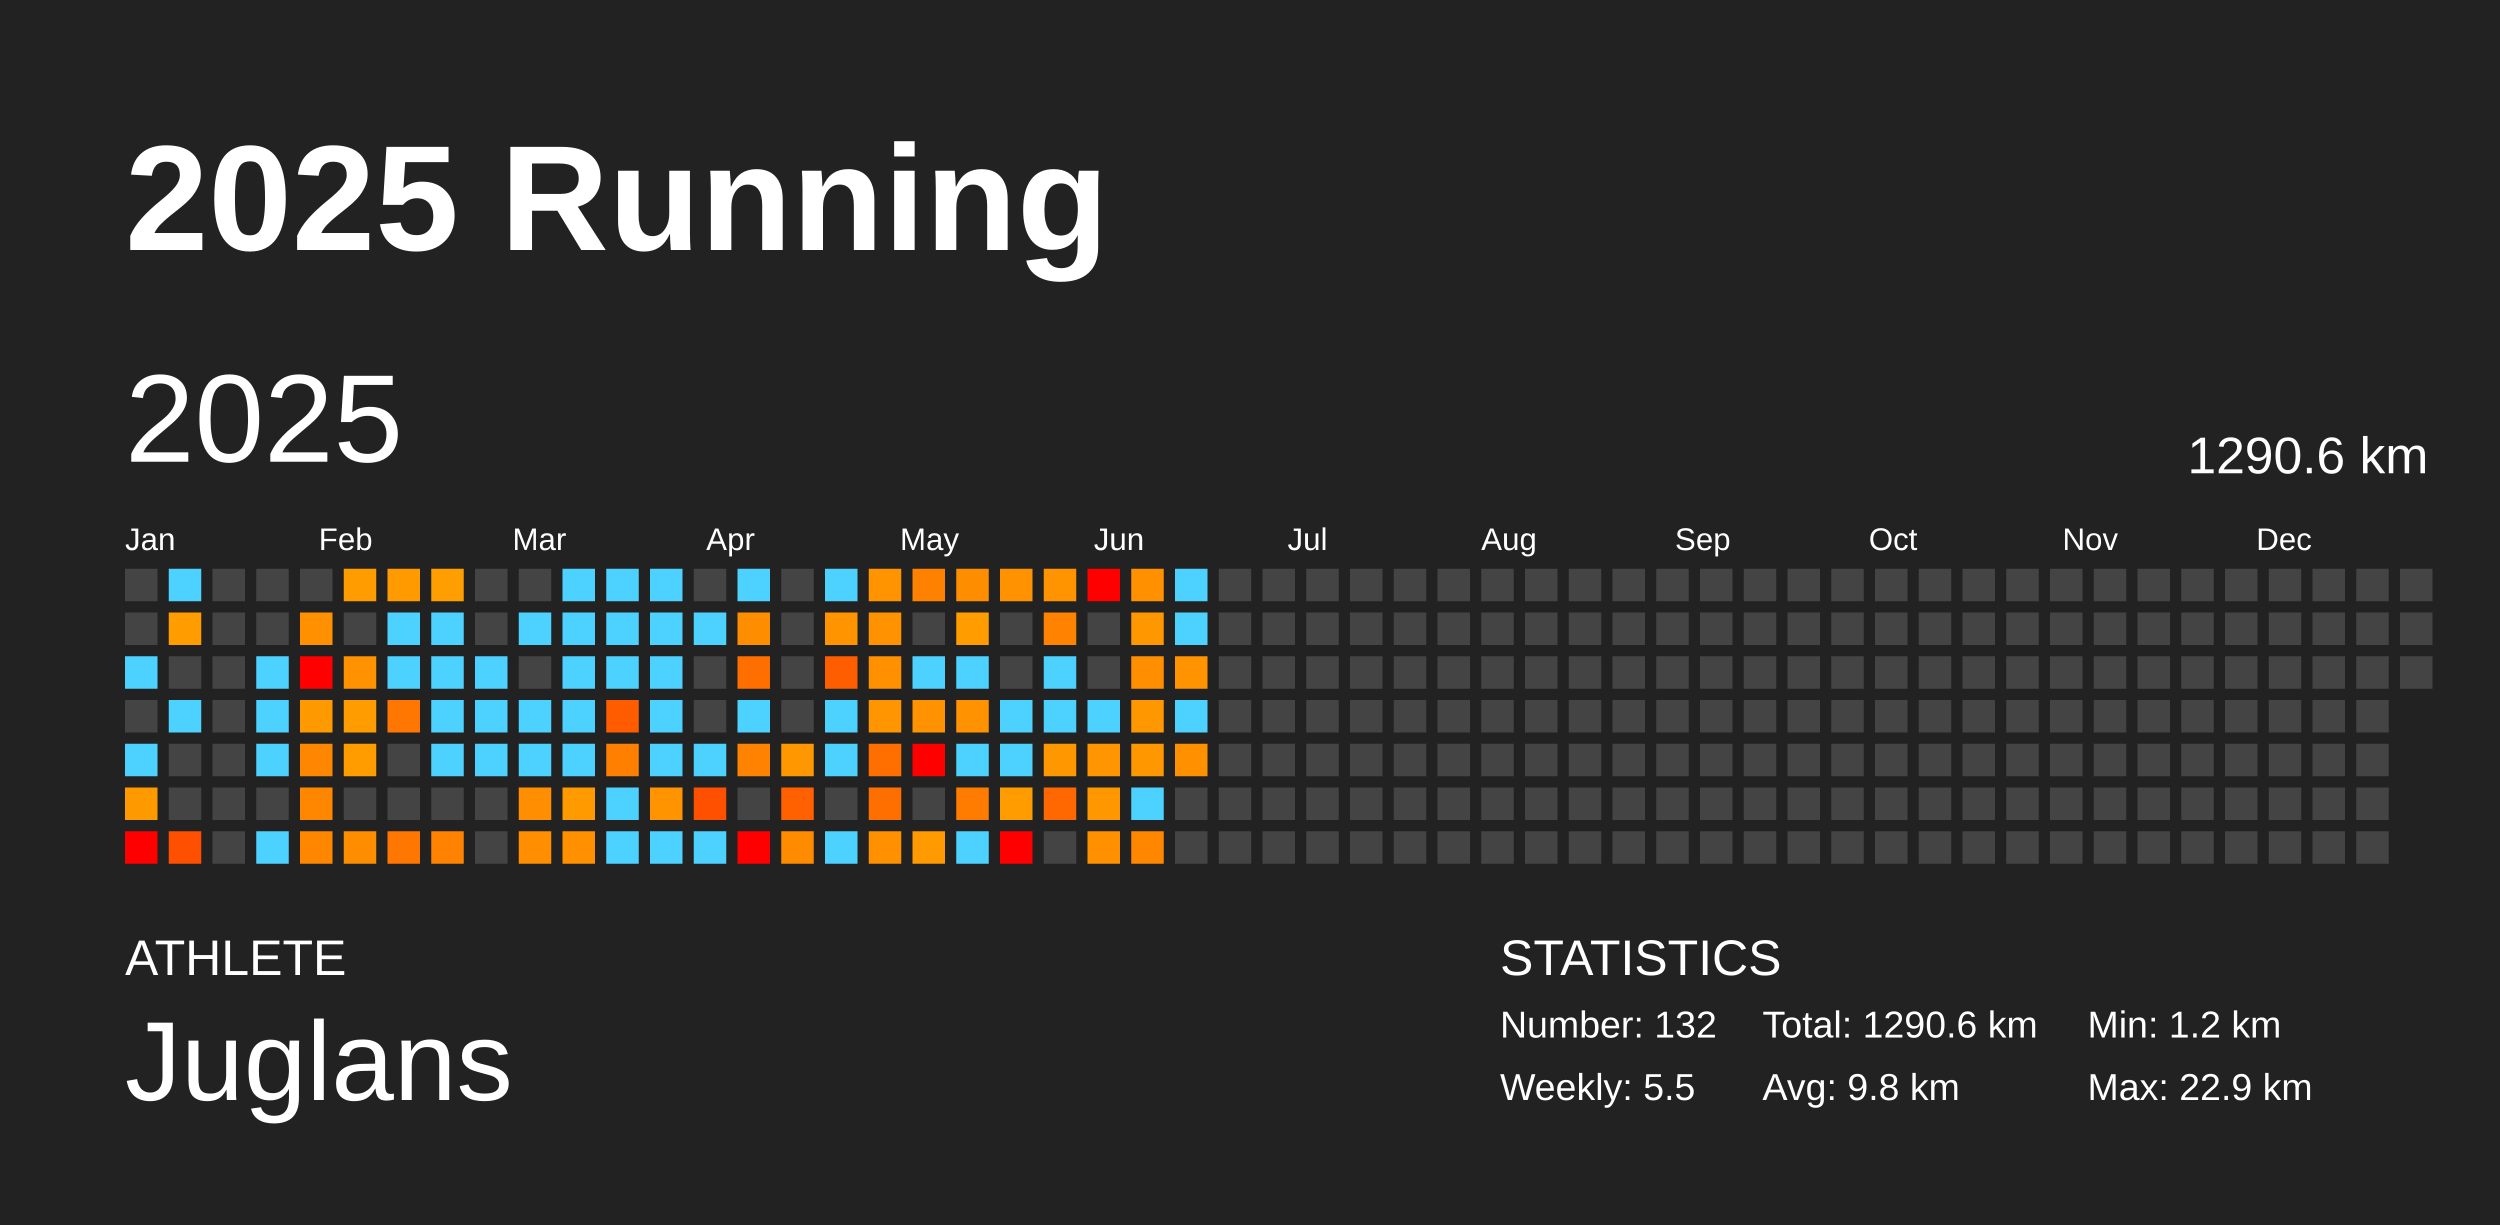
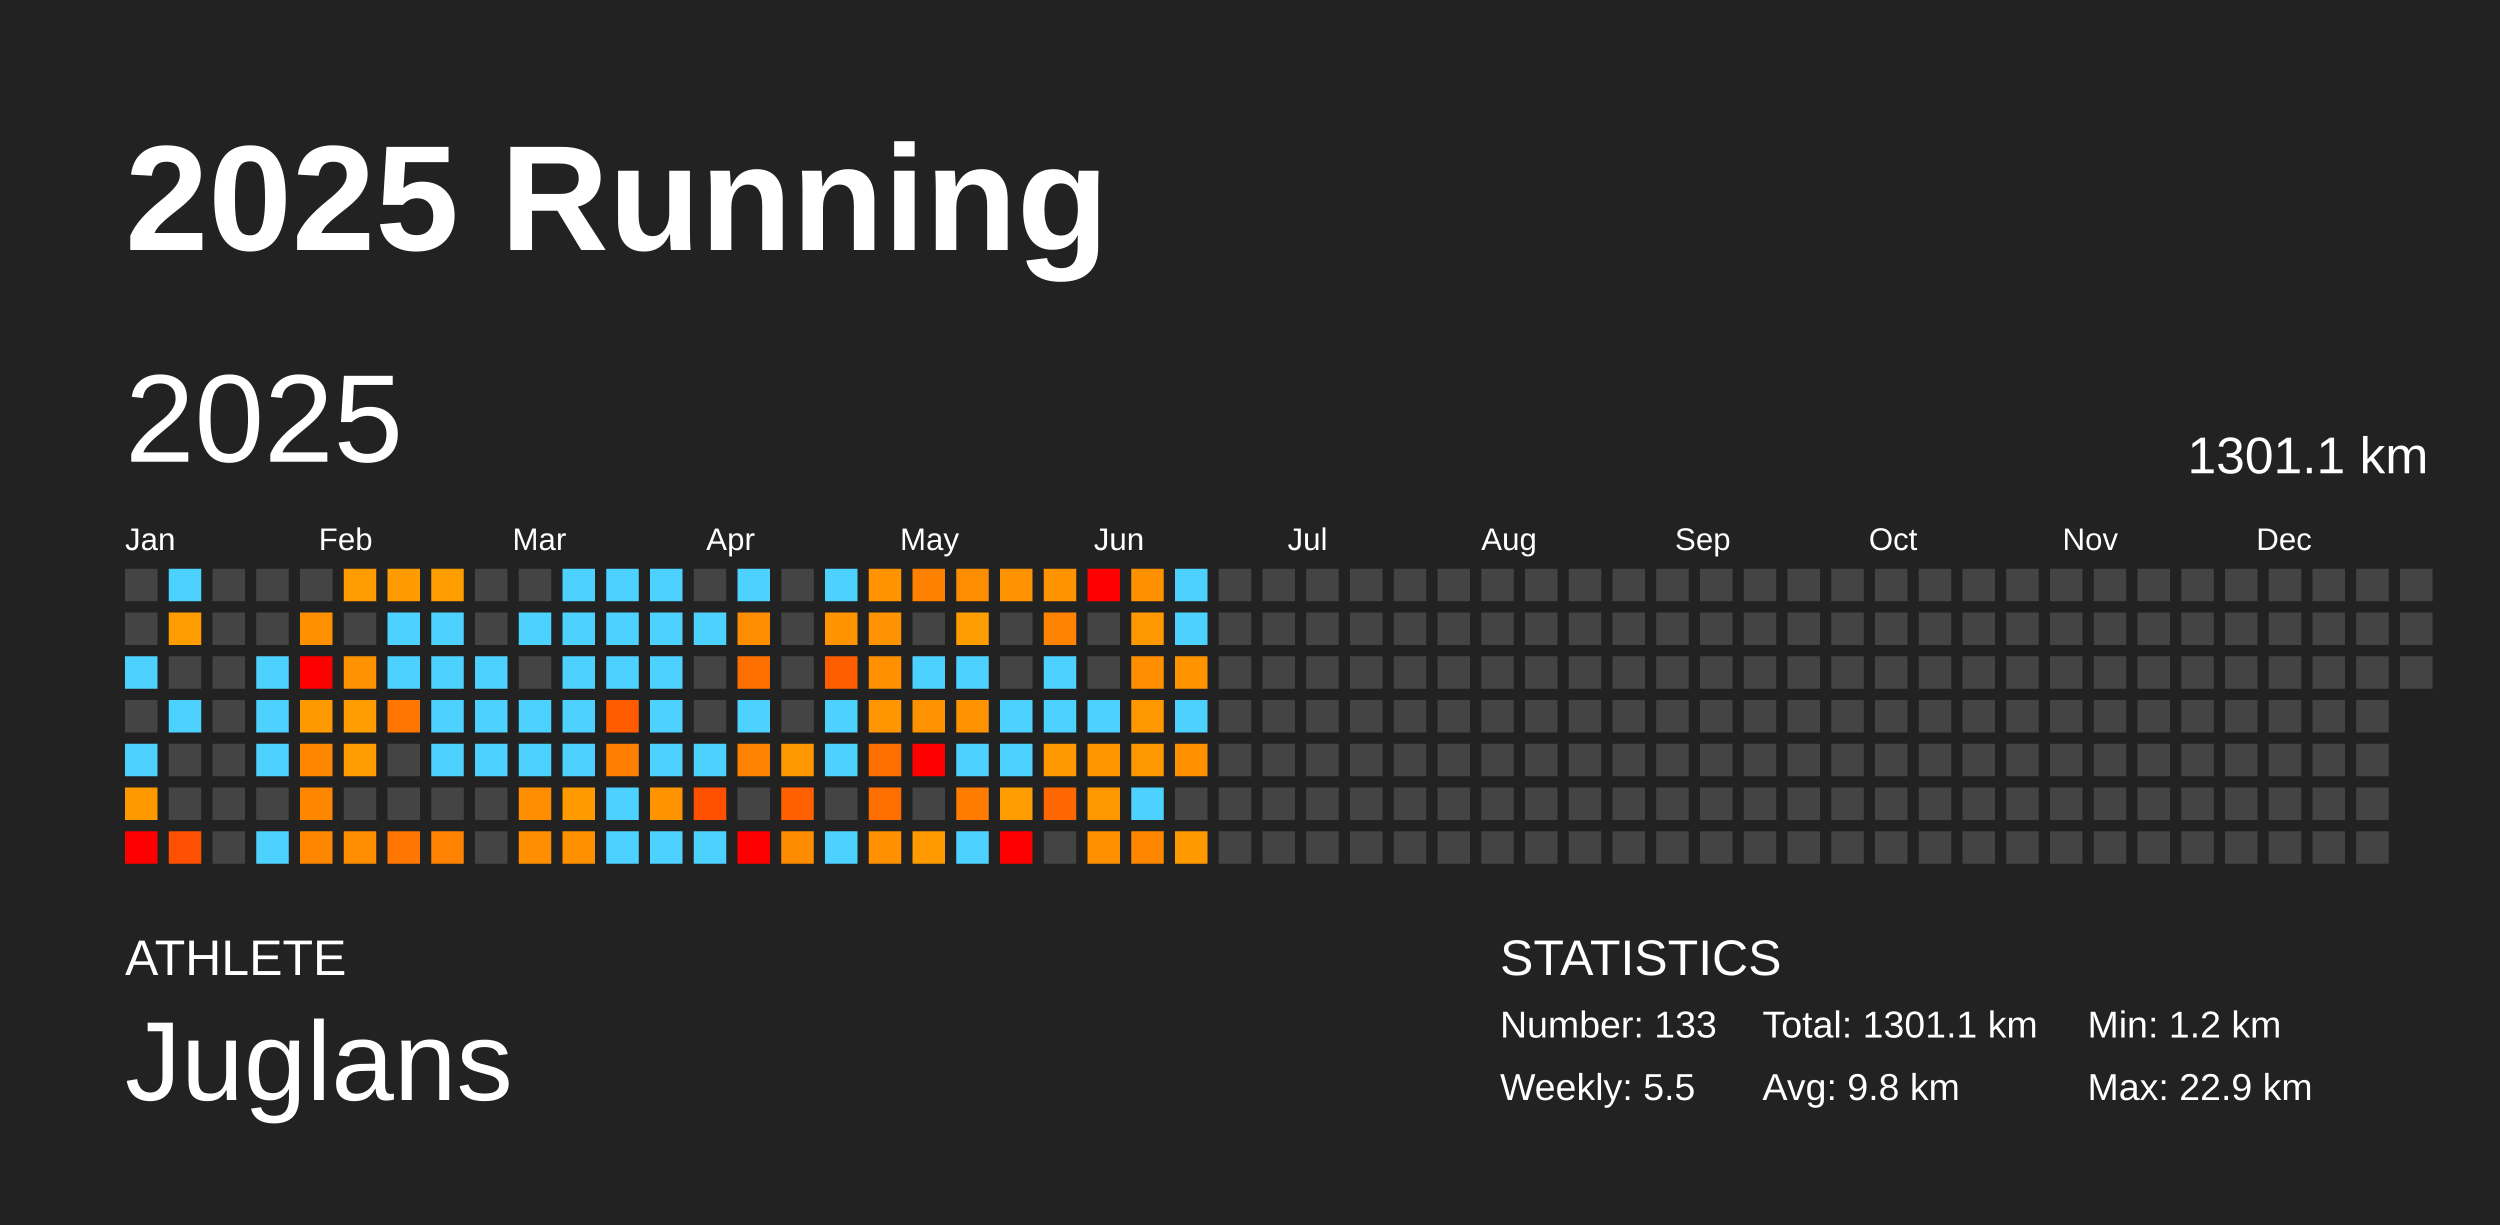
<svg xmlns="http://www.w3.org/2000/svg" baseProfile="full" height="98mm" version="1.1" viewBox="0,0,200,98" width="200mm">
  <defs />
  <rect fill="#222222" height="98" width="200" x="0" y="0" />
  <text fill="#FFFFFF" style="font-size:12px; font-family:Arial; font-weight:bold;" x="10" y="20">2025 Running</text>
  <text fill="#FFFFFF" style="font-size:4px; font-family:Arial" x="10" y="78">ATHLETE</text>
  <text fill="#FFFFFF" style="font-size:9px; font-family:Arial" x="10" y="88">Juglans</text>
  <text fill="#FFFFFF" style="font-size:4px; font-family:Arial" x="120" y="78">STATISTICS</text>
-   <text fill="#FFFFFF" style="font-size:3px; font-family:Arial" x="120" y="83">Number: 132</text>
+   <text fill="#FFFFFF" style="font-size:3px; font-family:Arial" x="120" y="83">Number: 133</text>
  <text fill="#FFFFFF" style="font-size:3px; font-family:Arial" x="120" y="88">Weekly: 5.5</text>
-   <text fill="#FFFFFF" style="font-size:3px; font-family:Arial" x="141" y="83">Total: 1290.6 km</text>
+   <text fill="#FFFFFF" style="font-size:3px; font-family:Arial" x="141" y="83">Total: 1301.1 km</text>
  <text fill="#FFFFFF" style="font-size:3px; font-family:Arial" x="141" y="88">Avg: 9.8 km</text>
  <text fill="#FFFFFF" style="font-size:3px; font-family:Arial" x="167" y="83">Min: 1.2 km</text>
  <text fill="#FFFFFF" style="font-size:3px; font-family:Arial" x="167" y="88">Max: 22.9 km</text>
  <text dominant-baseline="hanging" fill="#FFFFFF" style="font-size:10.0px; font-family:Arial;" x="10" y="30">2025</text>
-   <text dominant-baseline="hanging" fill="#FFFFFF" style="font-size:4.125px; font-family:Arial;" x="175" y="35">1290.6 km</text>
+   <text dominant-baseline="hanging" fill="#FFFFFF" style="font-size:4.125px; font-family:Arial;" x="175" y="35">1301.1 km</text>
  <text fill="#FFFFFF" style="font-size:2.5px; font-family:Arial" x="10.0" y="44">Jan</text>
  <text fill="#FFFFFF" style="font-size:2.5px; font-family:Arial" x="25.5" y="44">Feb</text>
  <text fill="#FFFFFF" style="font-size:2.5px; font-family:Arial" x="41.0" y="44">Mar</text>
  <text fill="#FFFFFF" style="font-size:2.5px; font-family:Arial" x="56.5" y="44">Apr</text>
  <text fill="#FFFFFF" style="font-size:2.5px; font-family:Arial" x="72.0" y="44">May</text>
  <text fill="#FFFFFF" style="font-size:2.5px; font-family:Arial" x="87.5" y="44">Jun</text>
  <text fill="#FFFFFF" style="font-size:2.5px; font-family:Arial" x="103.0" y="44">Jul</text>
  <text fill="#FFFFFF" style="font-size:2.5px; font-family:Arial" x="118.5" y="44">Aug</text>
  <text fill="#FFFFFF" style="font-size:2.5px; font-family:Arial" x="134.0" y="44">Sep</text>
  <text fill="#FFFFFF" style="font-size:2.5px; font-family:Arial" x="149.5" y="44">Oct</text>
  <text fill="#FFFFFF" style="font-size:2.5px; font-family:Arial" x="165.0" y="44">Nov</text>
  <text fill="#FFFFFF" style="font-size:2.5px; font-family:Arial" x="180.5" y="44">Dec</text>
  <rect fill="#444444" height="2.6" width="2.6" x="10.0" y="45.5" />
  <rect fill="#444444" height="2.6" width="2.6" x="10.0" y="49.0" />
  <rect fill="#4dd2ff" height="2.6" width="2.6" x="10.0" y="52.5" />
  <rect fill="#444444" height="2.6" width="2.6" x="10.0" y="56.0" />
  <rect fill="#4dd2ff" height="2.6" width="2.6" x="10.0" y="59.5" />
  <rect fill="#ff9900" height="2.6" width="2.6" x="10.0" y="63.0" />
  <rect fill="red" height="2.6" width="2.6" x="10.0" y="66.5" />
  <rect fill="#4dd2ff" height="2.6" width="2.6" x="13.5" y="45.5" />
  <rect fill="#ff9c00" height="2.6" width="2.6" x="13.5" y="49.0" />
  <rect fill="#444444" height="2.6" width="2.6" x="13.5" y="52.5" />
  <rect fill="#4dd2ff" height="2.6" width="2.6" x="13.5" y="56.0" />
  <rect fill="#444444" height="2.6" width="2.6" x="13.5" y="59.5" />
  <rect fill="#444444" height="2.6" width="2.6" x="13.5" y="63.0" />
  <rect fill="#ff4f00" height="2.6" width="2.6" x="13.5" y="66.5" />
  <rect fill="#444444" height="2.6" width="2.6" x="17.0" y="45.5" />
  <rect fill="#444444" height="2.6" width="2.6" x="17.0" y="49.0" />
  <rect fill="#444444" height="2.6" width="2.6" x="17.0" y="52.5" />
  <rect fill="#444444" height="2.6" width="2.6" x="17.0" y="56.0" />
  <rect fill="#444444" height="2.6" width="2.6" x="17.0" y="59.5" />
  <rect fill="#444444" height="2.6" width="2.6" x="17.0" y="63.0" />
  <rect fill="#444444" height="2.6" width="2.6" x="17.0" y="66.5" />
  <rect fill="#444444" height="2.6" width="2.6" x="20.5" y="45.5" />
  <rect fill="#444444" height="2.6" width="2.6" x="20.5" y="49.0" />
  <rect fill="#4dd2ff" height="2.6" width="2.6" x="20.5" y="52.5" />
  <rect fill="#4dd2ff" height="2.6" width="2.6" x="20.5" y="56.0" />
  <rect fill="#4dd2ff" height="2.6" width="2.6" x="20.5" y="59.5" />
  <rect fill="#444444" height="2.6" width="2.6" x="20.5" y="63.0" />
  <rect fill="#4dd2ff" height="2.6" width="2.6" x="20.5" y="66.5" />
  <rect fill="#444444" height="2.6" width="2.6" x="24.0" y="45.5" />
  <rect fill="#ff9000" height="2.6" width="2.6" x="24.0" y="49.0" />
  <rect fill="red" height="2.6" width="2.6" x="24.0" y="52.5" />
  <rect fill="#ff9900" height="2.6" width="2.6" x="24.0" y="56.0" />
  <rect fill="#ff8600" height="2.6" width="2.6" x="24.0" y="59.5" />
  <rect fill="#ff8700" height="2.6" width="2.6" x="24.0" y="63.0" />
  <rect fill="#ff8700" height="2.6" width="2.6" x="24.0" y="66.5" />
  <rect fill="#ff9d00" height="2.6" width="2.6" x="27.5" y="45.5" />
  <rect fill="#444444" height="2.6" width="2.6" x="27.5" y="49.0" />
  <rect fill="#ff9200" height="2.6" width="2.6" x="27.5" y="52.5" />
  <rect fill="#ff9d00" height="2.6" width="2.6" x="27.5" y="56.0" />
  <rect fill="#ff9d00" height="2.6" width="2.6" x="27.5" y="59.5" />
  <rect fill="#444444" height="2.6" width="2.6" x="27.5" y="63.0" />
  <rect fill="#ff8d00" height="2.6" width="2.6" x="27.5" y="66.5" />
  <rect fill="#ff9b00" height="2.6" width="2.6" x="31.0" y="45.5" />
  <rect fill="#4dd2ff" height="2.6" width="2.6" x="31.0" y="49.0" />
  <rect fill="#4dd2ff" height="2.6" width="2.6" x="31.0" y="52.5" />
  <rect fill="#ff7700" height="2.6" width="2.6" x="31.0" y="56.0" />
  <rect fill="#444444" height="2.6" width="2.6" x="31.0" y="59.5" />
  <rect fill="#444444" height="2.6" width="2.6" x="31.0" y="63.0" />
  <rect fill="#ff7600" height="2.6" width="2.6" x="31.0" y="66.5" />
  <rect fill="#ff9e00" height="2.6" width="2.6" x="34.5" y="45.5" />
  <rect fill="#4dd2ff" height="2.6" width="2.6" x="34.5" y="49.0" />
  <rect fill="#4dd2ff" height="2.6" width="2.6" x="34.5" y="52.5" />
  <rect fill="#4dd2ff" height="2.6" width="2.6" x="34.5" y="56.0" />
  <rect fill="#4dd2ff" height="2.6" width="2.6" x="34.5" y="59.5" />
  <rect fill="#444444" height="2.6" width="2.6" x="34.5" y="63.0" />
  <rect fill="#ff8200" height="2.6" width="2.6" x="34.5" y="66.5" />
  <rect fill="#444444" height="2.6" width="2.6" x="38.0" y="45.5" />
  <rect fill="#444444" height="2.6" width="2.6" x="38.0" y="49.0" />
  <rect fill="#4dd2ff" height="2.6" width="2.6" x="38.0" y="52.5" />
  <rect fill="#4dd2ff" height="2.6" width="2.6" x="38.0" y="56.0" />
  <rect fill="#4dd2ff" height="2.6" width="2.6" x="38.0" y="59.5" />
  <rect fill="#444444" height="2.6" width="2.6" x="38.0" y="63.0" />
  <rect fill="#444444" height="2.6" width="2.6" x="38.0" y="66.5" />
  <rect fill="#444444" height="2.6" width="2.6" x="41.5" y="45.5" />
  <rect fill="#4dd2ff" height="2.6" width="2.6" x="41.5" y="49.0" />
  <rect fill="#444444" height="2.6" width="2.6" x="41.5" y="52.5" />
  <rect fill="#4dd2ff" height="2.6" width="2.6" x="41.5" y="56.0" />
  <rect fill="#4dd2ff" height="2.6" width="2.6" x="41.5" y="59.5" />
  <rect fill="#ff8f00" height="2.6" width="2.6" x="41.5" y="63.0" />
  <rect fill="#ff8e00" height="2.6" width="2.6" x="41.5" y="66.5" />
  <rect fill="#4dd2ff" height="2.6" width="2.6" x="45.0" y="45.5" />
  <rect fill="#4dd2ff" height="2.6" width="2.6" x="45.0" y="49.0" />
  <rect fill="#4dd2ff" height="2.6" width="2.6" x="45.0" y="52.5" />
  <rect fill="#4dd2ff" height="2.6" width="2.6" x="45.0" y="56.0" />
  <rect fill="#4dd2ff" height="2.6" width="2.6" x="45.0" y="59.5" />
  <rect fill="#ff9a00" height="2.6" width="2.6" x="45.0" y="63.0" />
  <rect fill="#ff9100" height="2.6" width="2.6" x="45.0" y="66.5" />
  <rect fill="#4dd2ff" height="2.6" width="2.6" x="48.5" y="45.5" />
  <rect fill="#4dd2ff" height="2.6" width="2.6" x="48.5" y="49.0" />
  <rect fill="#4dd2ff" height="2.6" width="2.6" x="48.5" y="52.5" />
  <rect fill="#ff5c00" height="2.6" width="2.6" x="48.5" y="56.0" />
  <rect fill="#ff8000" height="2.6" width="2.6" x="48.5" y="59.5" />
  <rect fill="#4dd2ff" height="2.6" width="2.6" x="48.5" y="63.0" />
  <rect fill="#4dd2ff" height="2.6" width="2.6" x="48.5" y="66.5" />
  <rect fill="#4dd2ff" height="2.6" width="2.6" x="52.0" y="45.5" />
  <rect fill="#4dd2ff" height="2.6" width="2.6" x="52.0" y="49.0" />
  <rect fill="#4dd2ff" height="2.6" width="2.6" x="52.0" y="52.5" />
  <rect fill="#4dd2ff" height="2.6" width="2.6" x="52.0" y="56.0" />
  <rect fill="#4dd2ff" height="2.6" width="2.6" x="52.0" y="59.5" />
  <rect fill="#ff9300" height="2.6" width="2.6" x="52.0" y="63.0" />
  <rect fill="#4dd2ff" height="2.6" width="2.6" x="52.0" y="66.5" />
  <rect fill="#444444" height="2.6" width="2.6" x="55.5" y="45.5" />
  <rect fill="#4dd2ff" height="2.6" width="2.6" x="55.5" y="49.0" />
  <rect fill="#444444" height="2.6" width="2.6" x="55.5" y="52.5" />
  <rect fill="#444444" height="2.6" width="2.6" x="55.5" y="56.0" />
  <rect fill="#4dd2ff" height="2.6" width="2.6" x="55.5" y="59.5" />
  <rect fill="#ff5000" height="2.6" width="2.6" x="55.5" y="63.0" />
  <rect fill="#4dd2ff" height="2.6" width="2.6" x="55.5" y="66.5" />
  <rect fill="#4dd2ff" height="2.6" width="2.6" x="59.0" y="45.5" />
  <rect fill="#ff8d00" height="2.6" width="2.6" x="59.0" y="49.0" />
  <rect fill="#ff6f00" height="2.6" width="2.6" x="59.0" y="52.5" />
  <rect fill="#4dd2ff" height="2.6" width="2.6" x="59.0" y="56.0" />
  <rect fill="#ff8200" height="2.6" width="2.6" x="59.0" y="59.5" />
  <rect fill="#444444" height="2.6" width="2.6" x="59.0" y="63.0" />
  <rect fill="red" height="2.6" width="2.6" x="59.0" y="66.5" />
  <rect fill="#444444" height="2.6" width="2.6" x="62.5" y="45.5" />
  <rect fill="#444444" height="2.6" width="2.6" x="62.5" y="49.0" />
  <rect fill="#444444" height="2.6" width="2.6" x="62.5" y="52.5" />
  <rect fill="#444444" height="2.6" width="2.6" x="62.5" y="56.0" />
  <rect fill="#ff9700" height="2.6" width="2.6" x="62.5" y="59.5" />
  <rect fill="#ff6100" height="2.6" width="2.6" x="62.5" y="63.0" />
  <rect fill="#ff8c00" height="2.6" width="2.6" x="62.5" y="66.5" />
  <rect fill="#4dd2ff" height="2.6" width="2.6" x="66.0" y="45.5" />
  <rect fill="#ff9300" height="2.6" width="2.6" x="66.0" y="49.0" />
  <rect fill="#ff5e00" height="2.6" width="2.6" x="66.0" y="52.5" />
  <rect fill="#4dd2ff" height="2.6" width="2.6" x="66.0" y="56.0" />
  <rect fill="#4dd2ff" height="2.6" width="2.6" x="66.0" y="59.5" />
  <rect fill="#444444" height="2.6" width="2.6" x="66.0" y="63.0" />
  <rect fill="#4dd2ff" height="2.6" width="2.6" x="66.0" y="66.5" />
  <rect fill="#ff9400" height="2.6" width="2.6" x="69.5" y="45.5" />
  <rect fill="#ff9200" height="2.6" width="2.6" x="69.5" y="49.0" />
  <rect fill="#ff9100" height="2.6" width="2.6" x="69.5" y="52.5" />
  <rect fill="#ff9500" height="2.6" width="2.6" x="69.5" y="56.0" />
  <rect fill="#ff6f00" height="2.6" width="2.6" x="69.5" y="59.5" />
  <rect fill="#ff6f00" height="2.6" width="2.6" x="69.5" y="63.0" />
  <rect fill="#ff9100" height="2.6" width="2.6" x="69.5" y="66.5" />
  <rect fill="#ff8100" height="2.6" width="2.6" x="73.0" y="45.5" />
  <rect fill="#444444" height="2.6" width="2.6" x="73.0" y="49.0" />
  <rect fill="#4dd2ff" height="2.6" width="2.6" x="73.0" y="52.5" />
  <rect fill="#ff9200" height="2.6" width="2.6" x="73.0" y="56.0" />
  <rect fill="red" height="2.6" width="2.6" x="73.0" y="59.5" />
  <rect fill="#444444" height="2.6" width="2.6" x="73.0" y="63.0" />
  <rect fill="#ff9a00" height="2.6" width="2.6" x="73.0" y="66.5" />
  <rect fill="#ff8d00" height="2.6" width="2.6" x="76.5" y="45.5" />
  <rect fill="#ff9d00" height="2.6" width="2.6" x="76.5" y="49.0" />
  <rect fill="#4dd2ff" height="2.6" width="2.6" x="76.5" y="52.5" />
  <rect fill="#ff9200" height="2.6" width="2.6" x="76.5" y="56.0" />
  <rect fill="#4dd2ff" height="2.6" width="2.6" x="76.5" y="59.5" />
  <rect fill="#ff7c00" height="2.6" width="2.6" x="76.5" y="63.0" />
  <rect fill="#4dd2ff" height="2.6" width="2.6" x="76.5" y="66.5" />
  <rect fill="#ff9200" height="2.6" width="2.6" x="80.0" y="45.5" />
  <rect fill="#444444" height="2.6" width="2.6" x="80.0" y="49.0" />
  <rect fill="#444444" height="2.6" width="2.6" x="80.0" y="52.5" />
  <rect fill="#4dd2ff" height="2.6" width="2.6" x="80.0" y="56.0" />
  <rect fill="#4dd2ff" height="2.6" width="2.6" x="80.0" y="59.5" />
  <rect fill="#ff9c00" height="2.6" width="2.6" x="80.0" y="63.0" />
  <rect fill="red" height="2.6" width="2.6" x="80.0" y="66.5" />
  <rect fill="#ff9300" height="2.6" width="2.6" x="83.5" y="45.5" />
  <rect fill="#ff8200" height="2.6" width="2.6" x="83.5" y="49.0" />
  <rect fill="#4dd2ff" height="2.6" width="2.6" x="83.5" y="52.5" />
  <rect fill="#4dd2ff" height="2.6" width="2.6" x="83.5" y="56.0" />
  <rect fill="#ff9800" height="2.6" width="2.6" x="83.5" y="59.5" />
  <rect fill="#ff6700" height="2.6" width="2.6" x="83.5" y="63.0" />
  <rect fill="#444444" height="2.6" width="2.6" x="83.5" y="66.5" />
  <rect fill="red" height="2.6" width="2.6" x="87.0" y="45.5" />
  <rect fill="#444444" height="2.6" width="2.6" x="87.0" y="49.0" />
  <rect fill="#444444" height="2.6" width="2.6" x="87.0" y="52.5" />
  <rect fill="#4dd2ff" height="2.6" width="2.6" x="87.0" y="56.0" />
  <rect fill="#ff9500" height="2.6" width="2.6" x="87.0" y="59.5" />
  <rect fill="#ff9700" height="2.6" width="2.6" x="87.0" y="63.0" />
  <rect fill="#ff9100" height="2.6" width="2.6" x="87.0" y="66.5" />
  <rect fill="#ff9000" height="2.6" width="2.6" x="90.5" y="45.5" />
  <rect fill="#ff9700" height="2.6" width="2.6" x="90.5" y="49.0" />
  <rect fill="#ff8f00" height="2.6" width="2.6" x="90.5" y="52.5" />
  <rect fill="#ff9800" height="2.6" width="2.6" x="90.5" y="56.0" />
  <rect fill="#ff9800" height="2.6" width="2.6" x="90.5" y="59.5" />
  <rect fill="#4dd2ff" height="2.6" width="2.6" x="90.5" y="63.0" />
  <rect fill="#ff8700" height="2.6" width="2.6" x="90.5" y="66.5" />
  <rect fill="#4dd2ff" height="2.6" width="2.6" x="94.0" y="45.5" />
  <rect fill="#4dd2ff" height="2.6" width="2.6" x="94.0" y="49.0" />
  <rect fill="#ff9300" height="2.6" width="2.6" x="94.0" y="52.5" />
  <rect fill="#4dd2ff" height="2.6" width="2.6" x="94.0" y="56.0" />
  <rect fill="#ff9100" height="2.6" width="2.6" x="94.0" y="59.5" />
  <rect fill="#444444" height="2.6" width="2.6" x="94.0" y="63.0" />
-   <rect fill="#444444" height="2.6" width="2.6" x="94.0" y="66.5" />
+   <rect fill="#ff9900" height="2.6" width="2.6" x="94.0" y="66.5" />
  <rect fill="#444444" height="2.6" width="2.6" x="97.5" y="45.5" />
  <rect fill="#444444" height="2.6" width="2.6" x="97.5" y="49.0" />
  <rect fill="#444444" height="2.6" width="2.6" x="97.5" y="52.5" />
  <rect fill="#444444" height="2.6" width="2.6" x="97.5" y="56.0" />
  <rect fill="#444444" height="2.6" width="2.6" x="97.5" y="59.5" />
  <rect fill="#444444" height="2.6" width="2.6" x="97.5" y="63.0" />
  <rect fill="#444444" height="2.6" width="2.6" x="97.5" y="66.5" />
  <rect fill="#444444" height="2.6" width="2.6" x="101.0" y="45.5" />
  <rect fill="#444444" height="2.6" width="2.6" x="101.0" y="49.0" />
  <rect fill="#444444" height="2.6" width="2.6" x="101.0" y="52.5" />
  <rect fill="#444444" height="2.6" width="2.6" x="101.0" y="56.0" />
  <rect fill="#444444" height="2.6" width="2.6" x="101.0" y="59.5" />
  <rect fill="#444444" height="2.6" width="2.6" x="101.0" y="63.0" />
  <rect fill="#444444" height="2.6" width="2.6" x="101.0" y="66.5" />
  <rect fill="#444444" height="2.6" width="2.6" x="104.5" y="45.5" />
  <rect fill="#444444" height="2.6" width="2.6" x="104.5" y="49.0" />
  <rect fill="#444444" height="2.6" width="2.6" x="104.5" y="52.5" />
  <rect fill="#444444" height="2.6" width="2.6" x="104.5" y="56.0" />
  <rect fill="#444444" height="2.6" width="2.6" x="104.5" y="59.5" />
  <rect fill="#444444" height="2.6" width="2.6" x="104.5" y="63.0" />
  <rect fill="#444444" height="2.6" width="2.6" x="104.5" y="66.5" />
  <rect fill="#444444" height="2.6" width="2.6" x="108.0" y="45.5" />
  <rect fill="#444444" height="2.6" width="2.6" x="108.0" y="49.0" />
  <rect fill="#444444" height="2.6" width="2.6" x="108.0" y="52.5" />
  <rect fill="#444444" height="2.6" width="2.6" x="108.0" y="56.0" />
  <rect fill="#444444" height="2.6" width="2.6" x="108.0" y="59.5" />
  <rect fill="#444444" height="2.6" width="2.6" x="108.0" y="63.0" />
  <rect fill="#444444" height="2.6" width="2.6" x="108.0" y="66.5" />
  <rect fill="#444444" height="2.6" width="2.6" x="111.5" y="45.5" />
  <rect fill="#444444" height="2.6" width="2.6" x="111.5" y="49.0" />
  <rect fill="#444444" height="2.6" width="2.6" x="111.5" y="52.5" />
  <rect fill="#444444" height="2.6" width="2.6" x="111.5" y="56.0" />
  <rect fill="#444444" height="2.6" width="2.6" x="111.5" y="59.5" />
  <rect fill="#444444" height="2.6" width="2.6" x="111.5" y="63.0" />
  <rect fill="#444444" height="2.6" width="2.6" x="111.5" y="66.5" />
  <rect fill="#444444" height="2.6" width="2.6" x="115.0" y="45.5" />
  <rect fill="#444444" height="2.6" width="2.6" x="115.0" y="49.0" />
  <rect fill="#444444" height="2.6" width="2.6" x="115.0" y="52.5" />
  <rect fill="#444444" height="2.6" width="2.6" x="115.0" y="56.0" />
  <rect fill="#444444" height="2.6" width="2.6" x="115.0" y="59.5" />
  <rect fill="#444444" height="2.6" width="2.6" x="115.0" y="63.0" />
  <rect fill="#444444" height="2.6" width="2.6" x="115.0" y="66.5" />
  <rect fill="#444444" height="2.6" width="2.6" x="118.5" y="45.5" />
  <rect fill="#444444" height="2.6" width="2.6" x="118.5" y="49.0" />
  <rect fill="#444444" height="2.6" width="2.6" x="118.5" y="52.5" />
  <rect fill="#444444" height="2.6" width="2.6" x="118.5" y="56.0" />
  <rect fill="#444444" height="2.6" width="2.6" x="118.5" y="59.5" />
  <rect fill="#444444" height="2.6" width="2.6" x="118.5" y="63.0" />
  <rect fill="#444444" height="2.6" width="2.6" x="118.5" y="66.5" />
  <rect fill="#444444" height="2.6" width="2.6" x="122.0" y="45.5" />
  <rect fill="#444444" height="2.6" width="2.6" x="122.0" y="49.0" />
  <rect fill="#444444" height="2.6" width="2.6" x="122.0" y="52.5" />
  <rect fill="#444444" height="2.6" width="2.6" x="122.0" y="56.0" />
  <rect fill="#444444" height="2.6" width="2.6" x="122.0" y="59.5" />
  <rect fill="#444444" height="2.6" width="2.6" x="122.0" y="63.0" />
  <rect fill="#444444" height="2.6" width="2.6" x="122.0" y="66.5" />
  <rect fill="#444444" height="2.6" width="2.6" x="125.5" y="45.5" />
  <rect fill="#444444" height="2.6" width="2.6" x="125.5" y="49.0" />
  <rect fill="#444444" height="2.6" width="2.6" x="125.5" y="52.5" />
  <rect fill="#444444" height="2.6" width="2.6" x="125.5" y="56.0" />
  <rect fill="#444444" height="2.6" width="2.6" x="125.5" y="59.5" />
  <rect fill="#444444" height="2.6" width="2.6" x="125.5" y="63.0" />
  <rect fill="#444444" height="2.6" width="2.6" x="125.5" y="66.5" />
  <rect fill="#444444" height="2.6" width="2.6" x="129.0" y="45.5" />
  <rect fill="#444444" height="2.6" width="2.6" x="129.0" y="49.0" />
  <rect fill="#444444" height="2.6" width="2.6" x="129.0" y="52.5" />
  <rect fill="#444444" height="2.6" width="2.6" x="129.0" y="56.0" />
  <rect fill="#444444" height="2.6" width="2.6" x="129.0" y="59.5" />
  <rect fill="#444444" height="2.6" width="2.6" x="129.0" y="63.0" />
  <rect fill="#444444" height="2.6" width="2.6" x="129.0" y="66.5" />
  <rect fill="#444444" height="2.6" width="2.6" x="132.5" y="45.5" />
  <rect fill="#444444" height="2.6" width="2.6" x="132.5" y="49.0" />
  <rect fill="#444444" height="2.6" width="2.6" x="132.5" y="52.5" />
  <rect fill="#444444" height="2.6" width="2.6" x="132.5" y="56.0" />
  <rect fill="#444444" height="2.6" width="2.6" x="132.5" y="59.5" />
  <rect fill="#444444" height="2.6" width="2.6" x="132.5" y="63.0" />
  <rect fill="#444444" height="2.6" width="2.6" x="132.5" y="66.5" />
  <rect fill="#444444" height="2.6" width="2.6" x="136.0" y="45.5" />
  <rect fill="#444444" height="2.6" width="2.6" x="136.0" y="49.0" />
  <rect fill="#444444" height="2.6" width="2.6" x="136.0" y="52.5" />
  <rect fill="#444444" height="2.6" width="2.6" x="136.0" y="56.0" />
  <rect fill="#444444" height="2.6" width="2.6" x="136.0" y="59.5" />
  <rect fill="#444444" height="2.6" width="2.6" x="136.0" y="63.0" />
  <rect fill="#444444" height="2.6" width="2.6" x="136.0" y="66.5" />
  <rect fill="#444444" height="2.6" width="2.6" x="139.5" y="45.5" />
  <rect fill="#444444" height="2.6" width="2.6" x="139.5" y="49.0" />
  <rect fill="#444444" height="2.6" width="2.6" x="139.5" y="52.5" />
  <rect fill="#444444" height="2.6" width="2.6" x="139.5" y="56.0" />
  <rect fill="#444444" height="2.6" width="2.6" x="139.5" y="59.5" />
  <rect fill="#444444" height="2.6" width="2.6" x="139.5" y="63.0" />
  <rect fill="#444444" height="2.6" width="2.6" x="139.5" y="66.5" />
  <rect fill="#444444" height="2.6" width="2.6" x="143.0" y="45.5" />
  <rect fill="#444444" height="2.6" width="2.6" x="143.0" y="49.0" />
  <rect fill="#444444" height="2.6" width="2.6" x="143.0" y="52.5" />
  <rect fill="#444444" height="2.6" width="2.6" x="143.0" y="56.0" />
  <rect fill="#444444" height="2.6" width="2.6" x="143.0" y="59.5" />
  <rect fill="#444444" height="2.6" width="2.6" x="143.0" y="63.0" />
  <rect fill="#444444" height="2.6" width="2.6" x="143.0" y="66.5" />
  <rect fill="#444444" height="2.6" width="2.6" x="146.5" y="45.5" />
  <rect fill="#444444" height="2.6" width="2.6" x="146.5" y="49.0" />
  <rect fill="#444444" height="2.6" width="2.6" x="146.5" y="52.5" />
  <rect fill="#444444" height="2.6" width="2.6" x="146.5" y="56.0" />
  <rect fill="#444444" height="2.6" width="2.6" x="146.5" y="59.5" />
  <rect fill="#444444" height="2.6" width="2.6" x="146.5" y="63.0" />
  <rect fill="#444444" height="2.6" width="2.6" x="146.5" y="66.5" />
  <rect fill="#444444" height="2.6" width="2.6" x="150.0" y="45.5" />
  <rect fill="#444444" height="2.6" width="2.6" x="150.0" y="49.0" />
  <rect fill="#444444" height="2.6" width="2.6" x="150.0" y="52.5" />
  <rect fill="#444444" height="2.6" width="2.6" x="150.0" y="56.0" />
  <rect fill="#444444" height="2.6" width="2.6" x="150.0" y="59.5" />
  <rect fill="#444444" height="2.6" width="2.6" x="150.0" y="63.0" />
  <rect fill="#444444" height="2.6" width="2.6" x="150.0" y="66.5" />
  <rect fill="#444444" height="2.6" width="2.6" x="153.5" y="45.5" />
  <rect fill="#444444" height="2.6" width="2.6" x="153.5" y="49.0" />
  <rect fill="#444444" height="2.6" width="2.6" x="153.5" y="52.5" />
  <rect fill="#444444" height="2.6" width="2.6" x="153.5" y="56.0" />
  <rect fill="#444444" height="2.6" width="2.6" x="153.5" y="59.5" />
  <rect fill="#444444" height="2.6" width="2.6" x="153.5" y="63.0" />
  <rect fill="#444444" height="2.6" width="2.6" x="153.5" y="66.5" />
  <rect fill="#444444" height="2.6" width="2.6" x="157.0" y="45.5" />
  <rect fill="#444444" height="2.6" width="2.6" x="157.0" y="49.0" />
  <rect fill="#444444" height="2.6" width="2.6" x="157.0" y="52.5" />
  <rect fill="#444444" height="2.6" width="2.6" x="157.0" y="56.0" />
  <rect fill="#444444" height="2.6" width="2.6" x="157.0" y="59.5" />
  <rect fill="#444444" height="2.6" width="2.6" x="157.0" y="63.0" />
  <rect fill="#444444" height="2.6" width="2.6" x="157.0" y="66.5" />
  <rect fill="#444444" height="2.6" width="2.6" x="160.5" y="45.5" />
  <rect fill="#444444" height="2.6" width="2.6" x="160.5" y="49.0" />
  <rect fill="#444444" height="2.6" width="2.6" x="160.5" y="52.5" />
  <rect fill="#444444" height="2.6" width="2.6" x="160.5" y="56.0" />
  <rect fill="#444444" height="2.6" width="2.6" x="160.5" y="59.5" />
  <rect fill="#444444" height="2.6" width="2.6" x="160.5" y="63.0" />
  <rect fill="#444444" height="2.6" width="2.6" x="160.5" y="66.5" />
  <rect fill="#444444" height="2.6" width="2.6" x="164.0" y="45.5" />
  <rect fill="#444444" height="2.6" width="2.6" x="164.0" y="49.0" />
  <rect fill="#444444" height="2.6" width="2.6" x="164.0" y="52.5" />
  <rect fill="#444444" height="2.6" width="2.6" x="164.0" y="56.0" />
  <rect fill="#444444" height="2.6" width="2.6" x="164.0" y="59.5" />
  <rect fill="#444444" height="2.6" width="2.6" x="164.0" y="63.0" />
  <rect fill="#444444" height="2.6" width="2.6" x="164.0" y="66.5" />
  <rect fill="#444444" height="2.6" width="2.6" x="167.5" y="45.5" />
  <rect fill="#444444" height="2.6" width="2.6" x="167.5" y="49.0" />
  <rect fill="#444444" height="2.6" width="2.6" x="167.5" y="52.5" />
  <rect fill="#444444" height="2.6" width="2.6" x="167.5" y="56.0" />
  <rect fill="#444444" height="2.6" width="2.6" x="167.5" y="59.5" />
  <rect fill="#444444" height="2.6" width="2.6" x="167.5" y="63.0" />
  <rect fill="#444444" height="2.6" width="2.6" x="167.5" y="66.5" />
  <rect fill="#444444" height="2.6" width="2.6" x="171.0" y="45.5" />
  <rect fill="#444444" height="2.6" width="2.6" x="171.0" y="49.0" />
  <rect fill="#444444" height="2.6" width="2.6" x="171.0" y="52.5" />
  <rect fill="#444444" height="2.6" width="2.6" x="171.0" y="56.0" />
  <rect fill="#444444" height="2.6" width="2.6" x="171.0" y="59.5" />
  <rect fill="#444444" height="2.6" width="2.6" x="171.0" y="63.0" />
  <rect fill="#444444" height="2.6" width="2.6" x="171.0" y="66.5" />
  <rect fill="#444444" height="2.6" width="2.6" x="174.5" y="45.5" />
  <rect fill="#444444" height="2.6" width="2.6" x="174.5" y="49.0" />
  <rect fill="#444444" height="2.6" width="2.6" x="174.5" y="52.5" />
  <rect fill="#444444" height="2.6" width="2.6" x="174.5" y="56.0" />
  <rect fill="#444444" height="2.6" width="2.6" x="174.5" y="59.5" />
  <rect fill="#444444" height="2.6" width="2.6" x="174.5" y="63.0" />
  <rect fill="#444444" height="2.6" width="2.6" x="174.5" y="66.5" />
  <rect fill="#444444" height="2.6" width="2.6" x="178.0" y="45.5" />
  <rect fill="#444444" height="2.6" width="2.6" x="178.0" y="49.0" />
  <rect fill="#444444" height="2.6" width="2.6" x="178.0" y="52.5" />
  <rect fill="#444444" height="2.6" width="2.6" x="178.0" y="56.0" />
  <rect fill="#444444" height="2.6" width="2.6" x="178.0" y="59.5" />
  <rect fill="#444444" height="2.6" width="2.6" x="178.0" y="63.0" />
  <rect fill="#444444" height="2.6" width="2.6" x="178.0" y="66.5" />
  <rect fill="#444444" height="2.6" width="2.6" x="181.5" y="45.5" />
  <rect fill="#444444" height="2.6" width="2.6" x="181.5" y="49.0" />
  <rect fill="#444444" height="2.6" width="2.6" x="181.5" y="52.5" />
  <rect fill="#444444" height="2.6" width="2.6" x="181.5" y="56.0" />
  <rect fill="#444444" height="2.6" width="2.6" x="181.5" y="59.5" />
  <rect fill="#444444" height="2.6" width="2.6" x="181.5" y="63.0" />
  <rect fill="#444444" height="2.6" width="2.6" x="181.5" y="66.5" />
  <rect fill="#444444" height="2.6" width="2.6" x="185.0" y="45.5" />
  <rect fill="#444444" height="2.6" width="2.6" x="185.0" y="49.0" />
  <rect fill="#444444" height="2.6" width="2.6" x="185.0" y="52.5" />
  <rect fill="#444444" height="2.6" width="2.6" x="185.0" y="56.0" />
  <rect fill="#444444" height="2.6" width="2.6" x="185.0" y="59.5" />
  <rect fill="#444444" height="2.6" width="2.6" x="185.0" y="63.0" />
  <rect fill="#444444" height="2.6" width="2.6" x="185.0" y="66.5" />
  <rect fill="#444444" height="2.6" width="2.6" x="188.5" y="45.5" />
  <rect fill="#444444" height="2.6" width="2.6" x="188.5" y="49.0" />
  <rect fill="#444444" height="2.6" width="2.6" x="188.5" y="52.5" />
  <rect fill="#444444" height="2.6" width="2.6" x="188.5" y="56.0" />
  <rect fill="#444444" height="2.6" width="2.6" x="188.5" y="59.5" />
  <rect fill="#444444" height="2.6" width="2.6" x="188.5" y="63.0" />
  <rect fill="#444444" height="2.6" width="2.6" x="188.5" y="66.5" />
  <rect fill="#444444" height="2.6" width="2.6" x="192.0" y="45.5" />
  <rect fill="#444444" height="2.6" width="2.6" x="192.0" y="49.0" />
  <rect fill="#444444" height="2.6" width="2.6" x="192.0" y="52.5" />
</svg>
